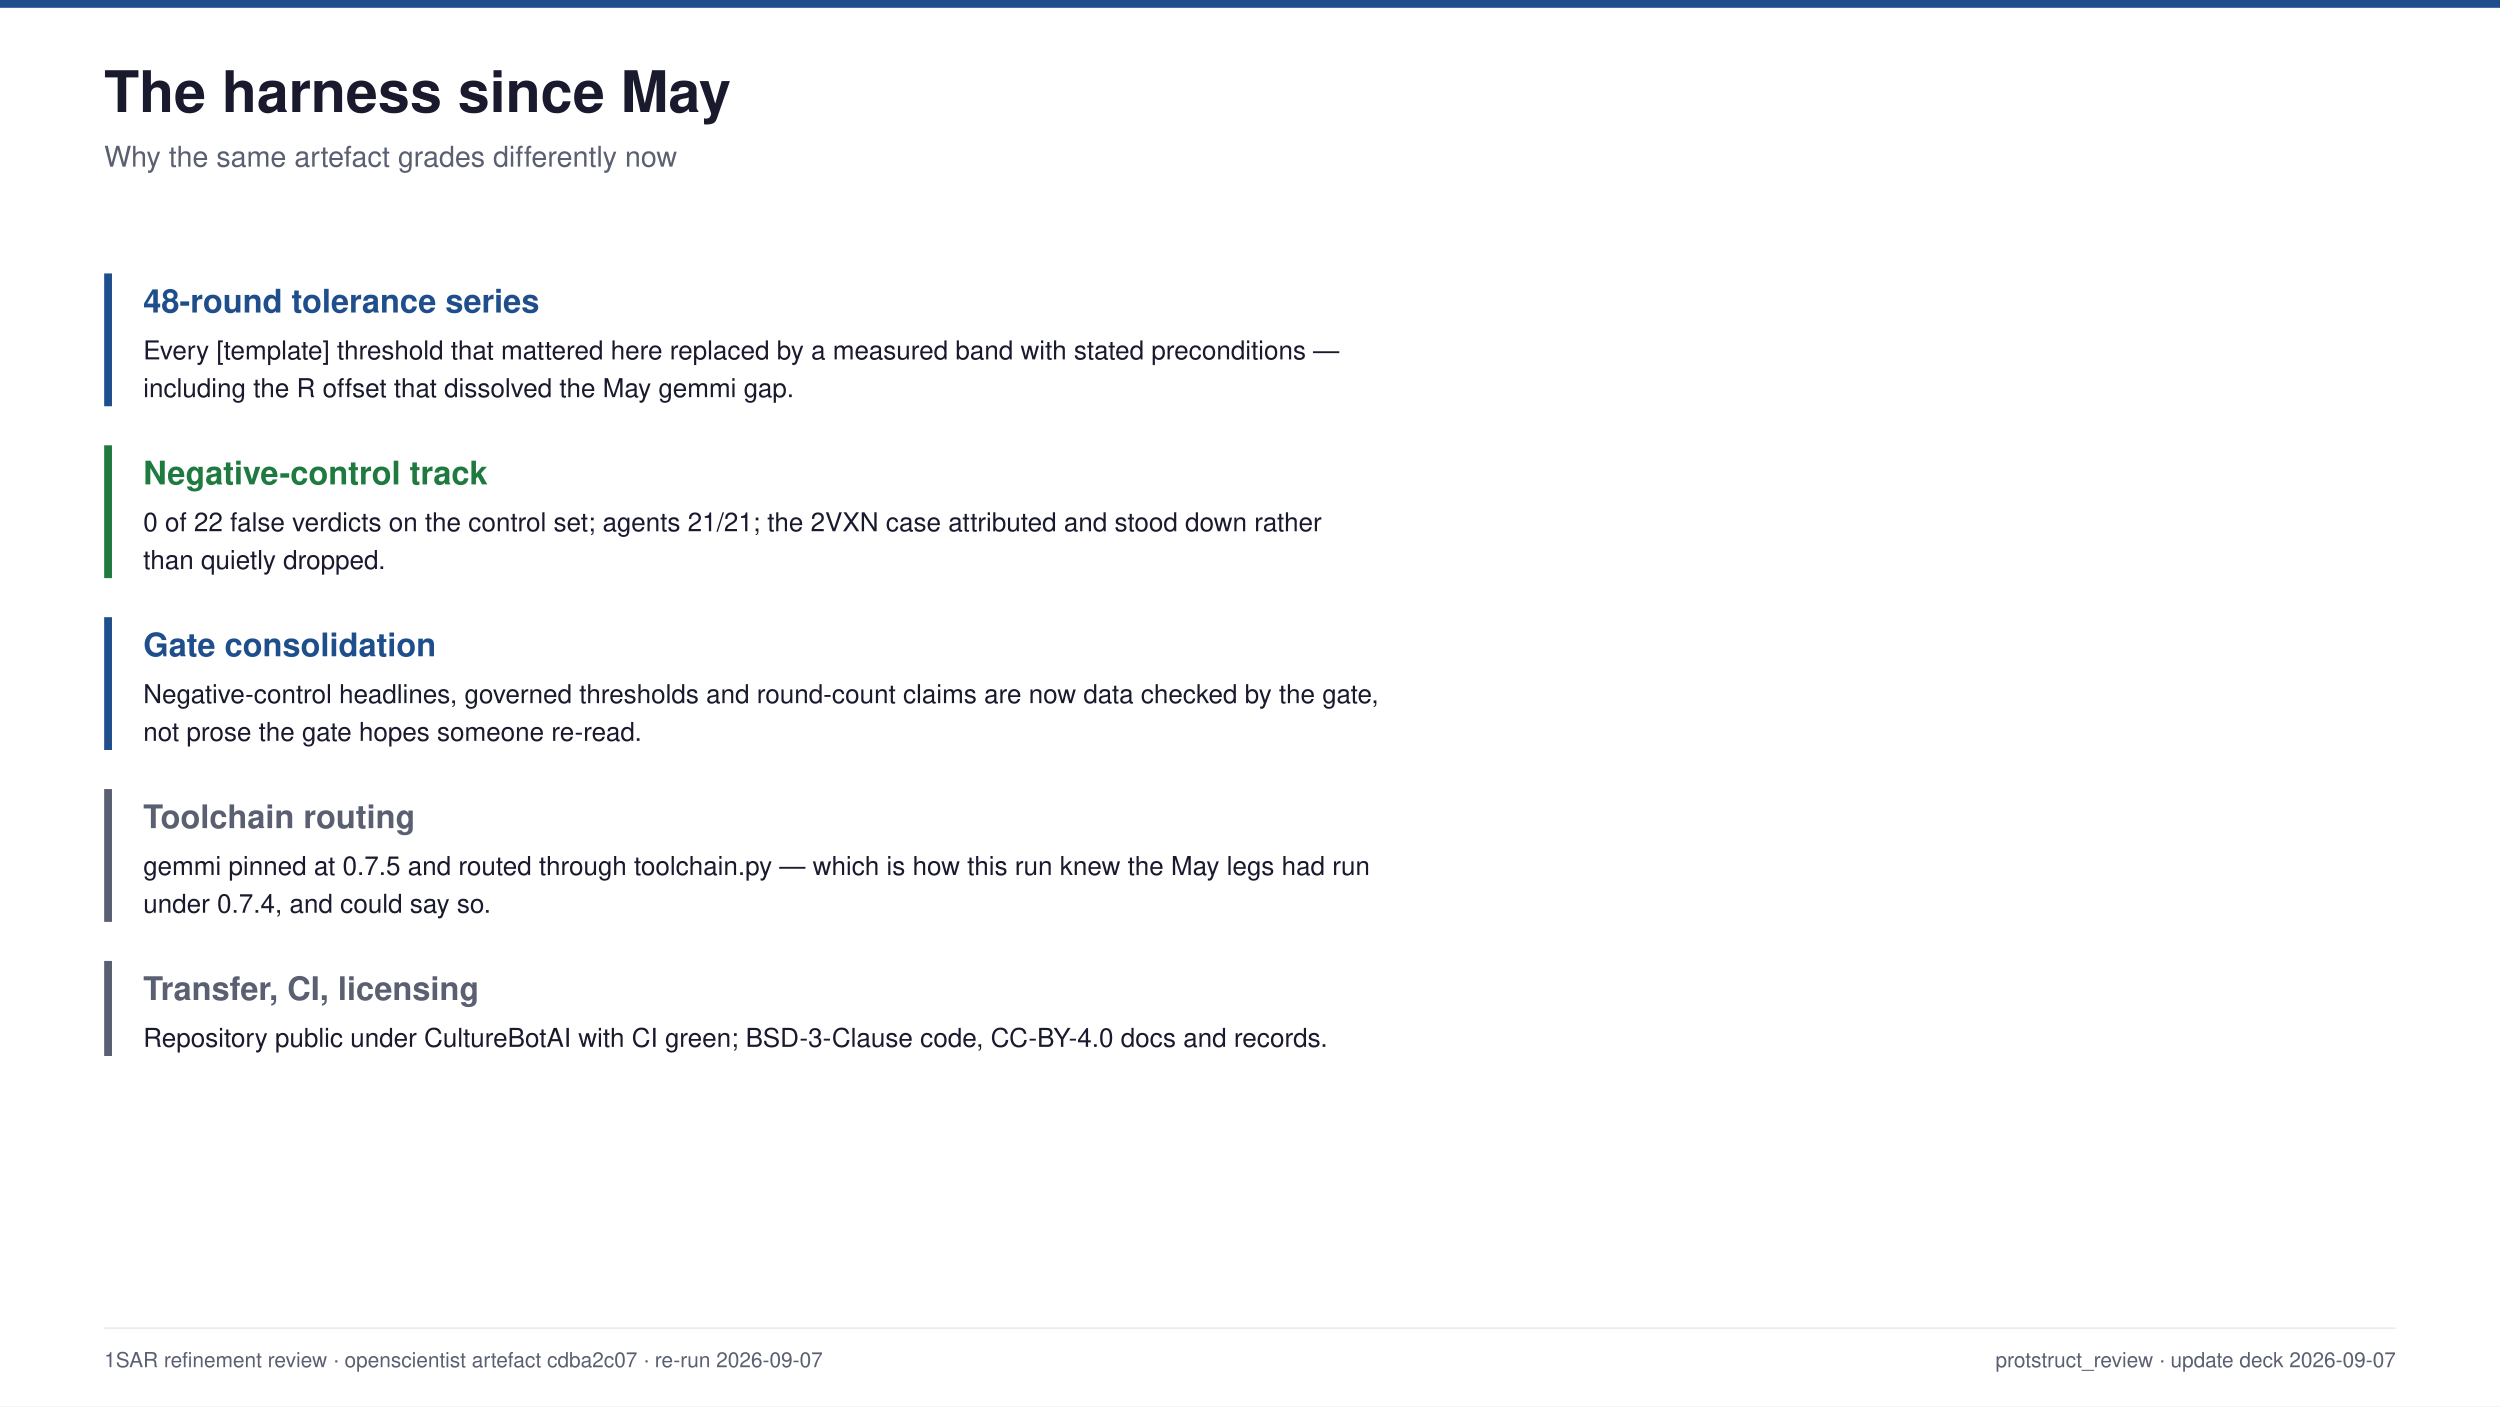
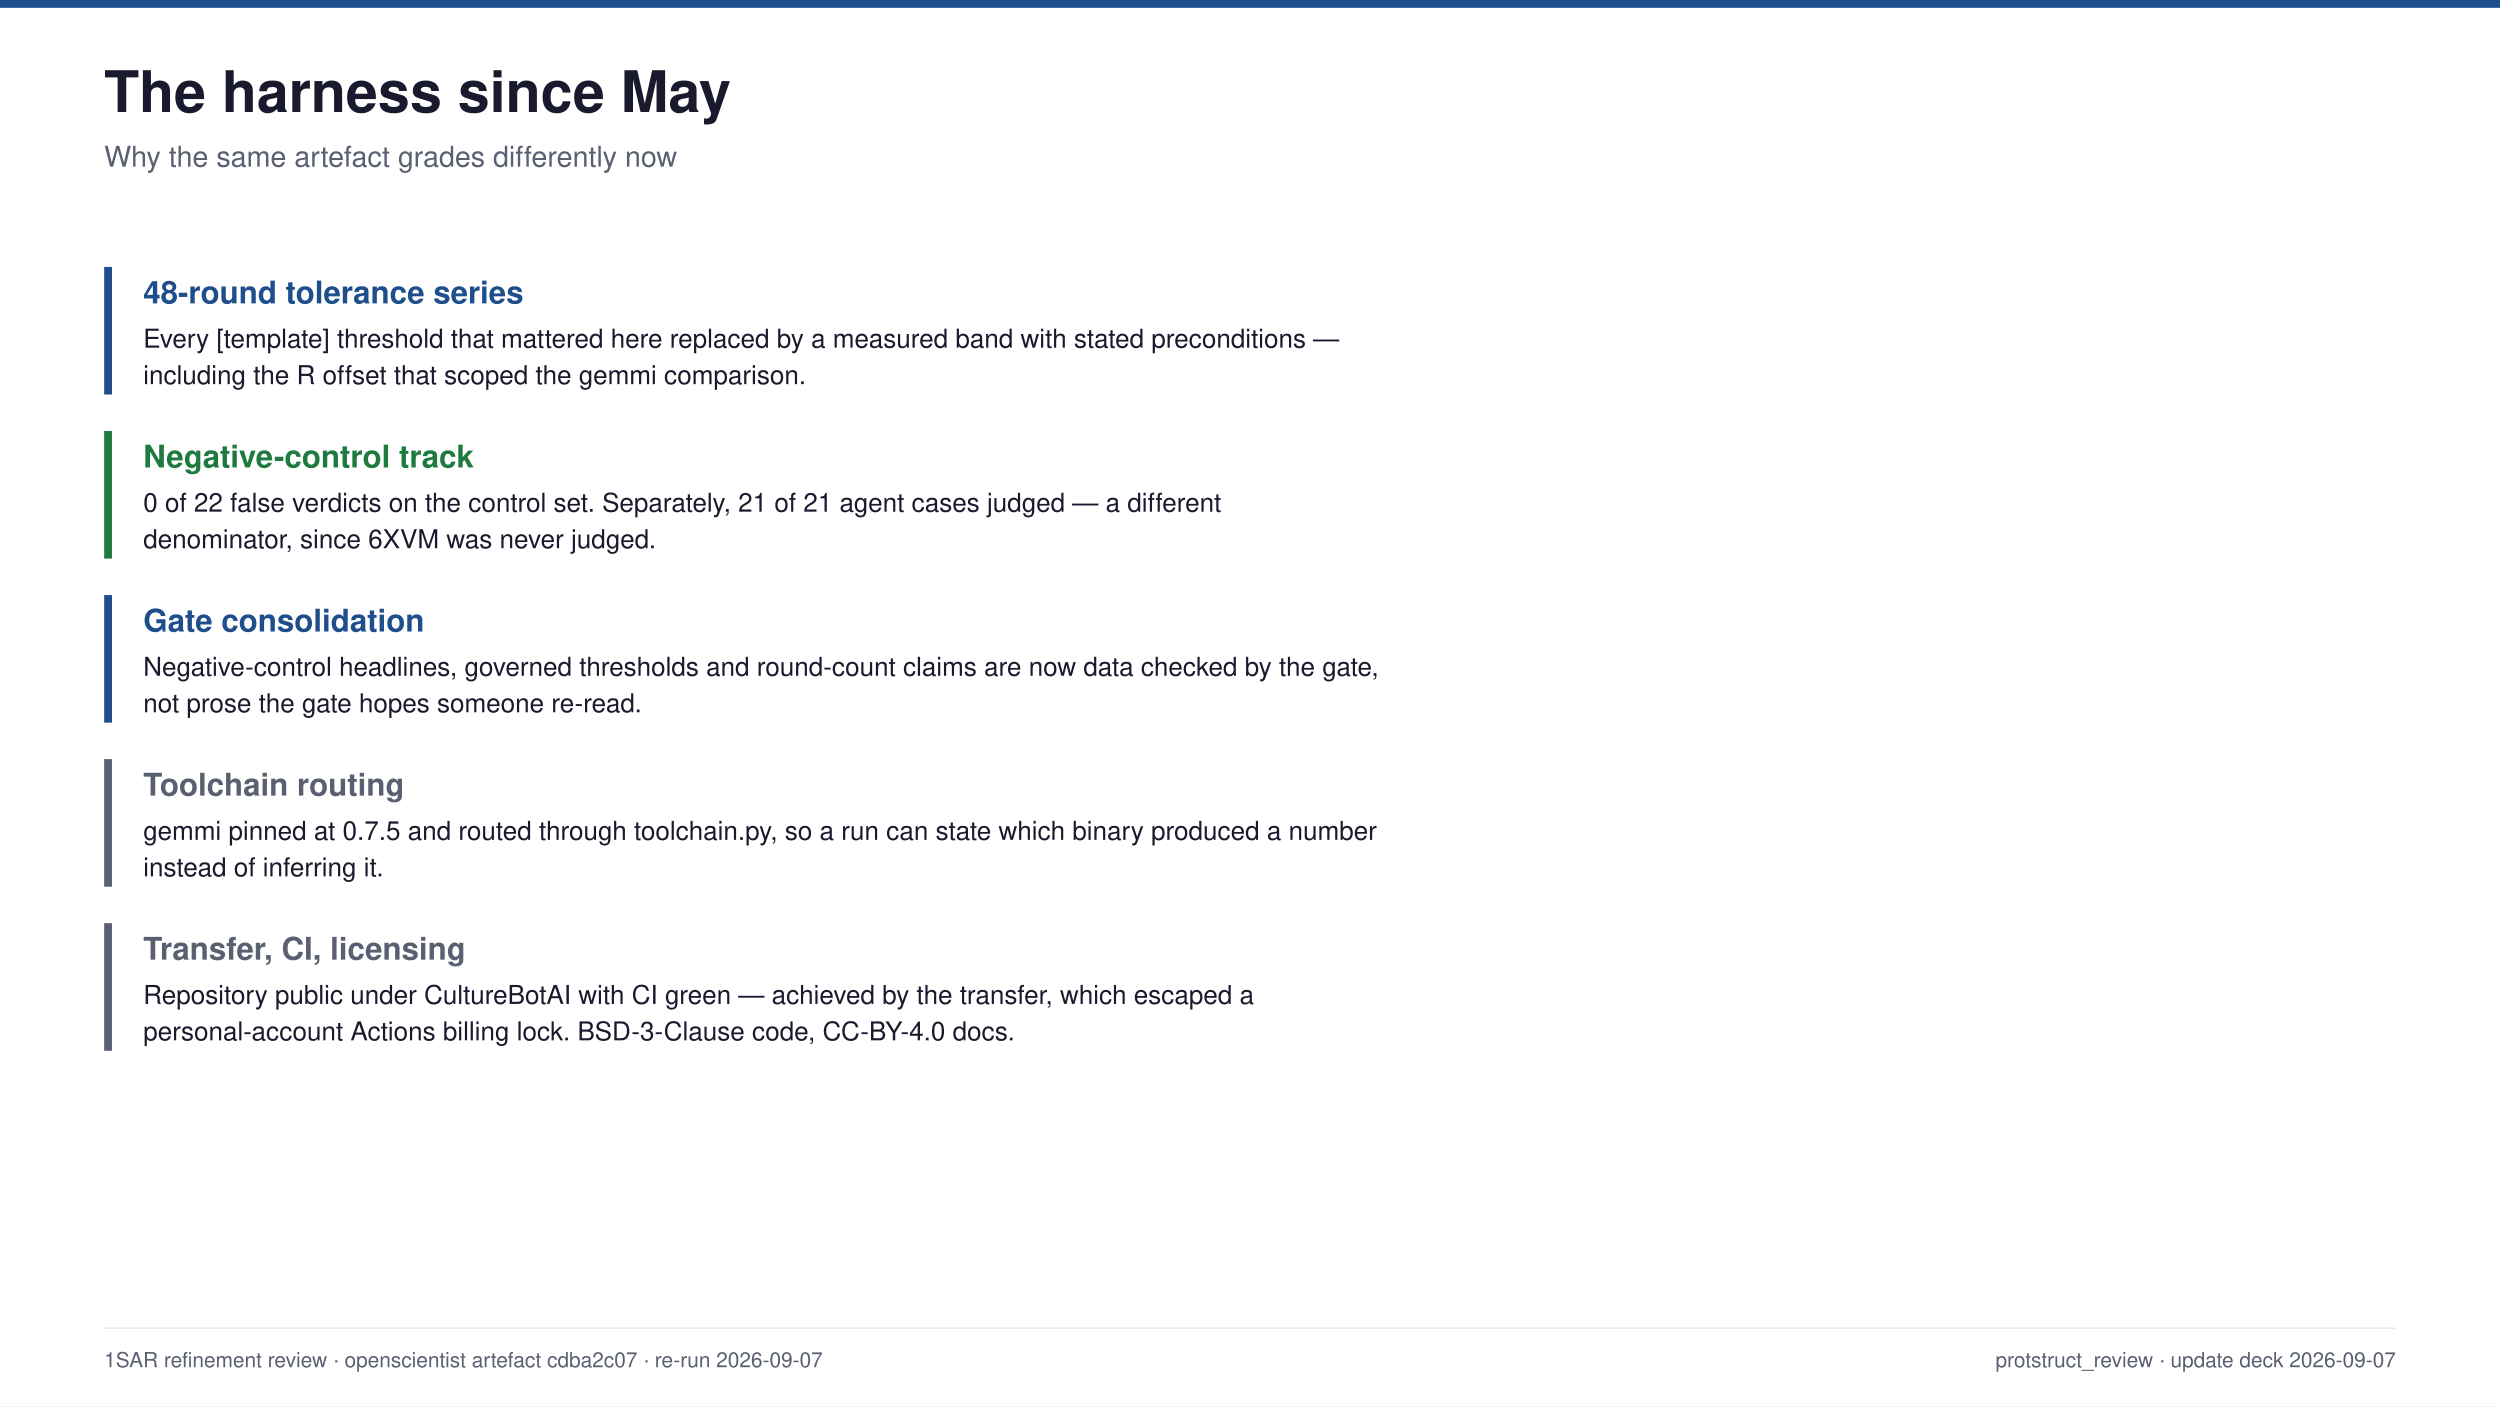
<svg xmlns="http://www.w3.org/2000/svg" width="1920" height="1080" viewBox="0 0 1920 1080" font-family="Helvetica, Arial, sans-serif">
  <rect width="100%" height="100%" fill="#ffffff" />
  <rect x="0" y="0" width="1920" height="6" fill="#1f4e8c" />
  <text x="80" y="86" font-size="44" font-weight="700" fill="#1a1a2e">The harness since May</text>
  <text x="80" y="128" font-size="22" font-weight="400" fill="#5a6071">Why the same artefact grades differently now</text>
  <line x1="80" y1="1020" x2="1840" y2="1020" stroke="#e3e6ee" stroke-width="1" />
  <text x="80" y="1050" font-size="16" fill="#5a6071">1SAR refinement review · openscientist artefact cdba2c07 · re-run 2026-09-07</text>
  <text x="1840" y="1050" font-size="16" fill="#5a6071" text-anchor="end">protstruct_review · update deck 2026-09-07</text>
-   <rect x="80" y="210" width="6" height="102" fill="#1f4e8c" />
-   <text x="110" y="240" font-size="25" font-weight="700" fill="#1f4e8c">48-round tolerance series</text>
-   <text x="110" y="276" font-size="20" font-weight="400" fill="#1a1a2e">Every [template] threshold that mattered here replaced by a measured band with stated preconditions —</text>
-   <text x="110" y="305" font-size="20" font-weight="400" fill="#1a1a2e">including the R offset that dissolved the May gemmi gap.</text>
-   <rect x="80" y="342" width="6" height="102" fill="#1f7a3f" />
-   <text x="110" y="372" font-size="25" font-weight="700" fill="#1f7a3f">Negative-control track</text>
-   <text x="110" y="408" font-size="20" font-weight="400" fill="#1a1a2e">0 of 22 false verdicts on the control set; agents 21/21; the 2VXN case attributed and stood down rather</text>
-   <text x="110" y="437" font-size="20" font-weight="400" fill="#1a1a2e">than quietly dropped.</text>
-   <rect x="80" y="474" width="6" height="102" fill="#1f4e8c" />
-   <text x="110" y="504" font-size="25" font-weight="700" fill="#1f4e8c">Gate consolidation</text>
-   <text x="110" y="540" font-size="20" font-weight="400" fill="#1a1a2e">Negative-control headlines, governed thresholds and round-count claims are now data checked by the gate,</text>
-   <text x="110" y="569" font-size="20" font-weight="400" fill="#1a1a2e">not prose the gate hopes someone re-read.</text>
-   <rect x="80" y="606" width="6" height="102" fill="#5a6071" />
-   <text x="110" y="636" font-size="25" font-weight="700" fill="#5a6071">Toolchain routing</text>
-   <text x="110" y="672" font-size="20" font-weight="400" fill="#1a1a2e">gemmi pinned at 0.7.5 and routed through toolchain.py — which is how this run knew the May legs had run</text>
-   <text x="110" y="701" font-size="20" font-weight="400" fill="#1a1a2e">under 0.7.4, and could say so.</text>
-   <rect x="80" y="738" width="6" height="73" fill="#5a6071" />
-   <text x="110" y="768" font-size="25" font-weight="700" fill="#5a6071">Transfer, CI, licensing</text>
-   <text x="110" y="804" font-size="20" font-weight="400" fill="#1a1a2e">Repository public under CultureBotAI with CI green; BSD-3-Clause code, CC-BY-4.0 docs and records.</text>
+   <rect x="80" y="205" width="6" height="98" fill="#1f4e8c" />
+   <text x="110" y="233" font-size="24" font-weight="700" fill="#1f4e8c">48-round tolerance series</text>
+   <text x="110" y="267" font-size="20" font-weight="400" fill="#1a1a2e">Every [template] threshold that mattered here replaced by a measured band with stated preconditions —</text>
+   <text x="110" y="295" font-size="20" font-weight="400" fill="#1a1a2e">including the R offset that scoped the gemmi comparison.</text>
+   <rect x="80" y="331" width="6" height="98" fill="#1f7a3f" />
+   <text x="110" y="359" font-size="24" font-weight="700" fill="#1f7a3f">Negative-control track</text>
+   <text x="110" y="393" font-size="20" font-weight="400" fill="#1a1a2e">0 of 22 false verdicts on the control set. Separately, 21 of 21 agent cases judged — a different</text>
+   <text x="110" y="421" font-size="20" font-weight="400" fill="#1a1a2e">denominator, since 6XVM was never judged.</text>
+   <rect x="80" y="457" width="6" height="98" fill="#1f4e8c" />
+   <text x="110" y="485" font-size="24" font-weight="700" fill="#1f4e8c">Gate consolidation</text>
+   <text x="110" y="519" font-size="20" font-weight="400" fill="#1a1a2e">Negative-control headlines, governed thresholds and round-count claims are now data checked by the gate,</text>
+   <text x="110" y="547" font-size="20" font-weight="400" fill="#1a1a2e">not prose the gate hopes someone re-read.</text>
+   <rect x="80" y="583" width="6" height="98" fill="#5a6071" />
+   <text x="110" y="611" font-size="24" font-weight="700" fill="#5a6071">Toolchain routing</text>
+   <text x="110" y="645" font-size="20" font-weight="400" fill="#1a1a2e">gemmi pinned at 0.7.5 and routed through toolchain.py, so a run can state which binary produced a number</text>
+   <text x="110" y="673" font-size="20" font-weight="400" fill="#1a1a2e">instead of inferring it.</text>
+   <rect x="80" y="709" width="6" height="98" fill="#5a6071" />
+   <text x="110" y="737" font-size="24" font-weight="700" fill="#5a6071">Transfer, CI, licensing</text>
+   <text x="110" y="771" font-size="20" font-weight="400" fill="#1a1a2e">Repository public under CultureBotAI with CI green — achieved by the transfer, which escaped a</text>
+   <text x="110" y="799" font-size="20" font-weight="400" fill="#1a1a2e">personal-account Actions billing lock. BSD-3-Clause code, CC-BY-4.0 docs.</text>
</svg>
